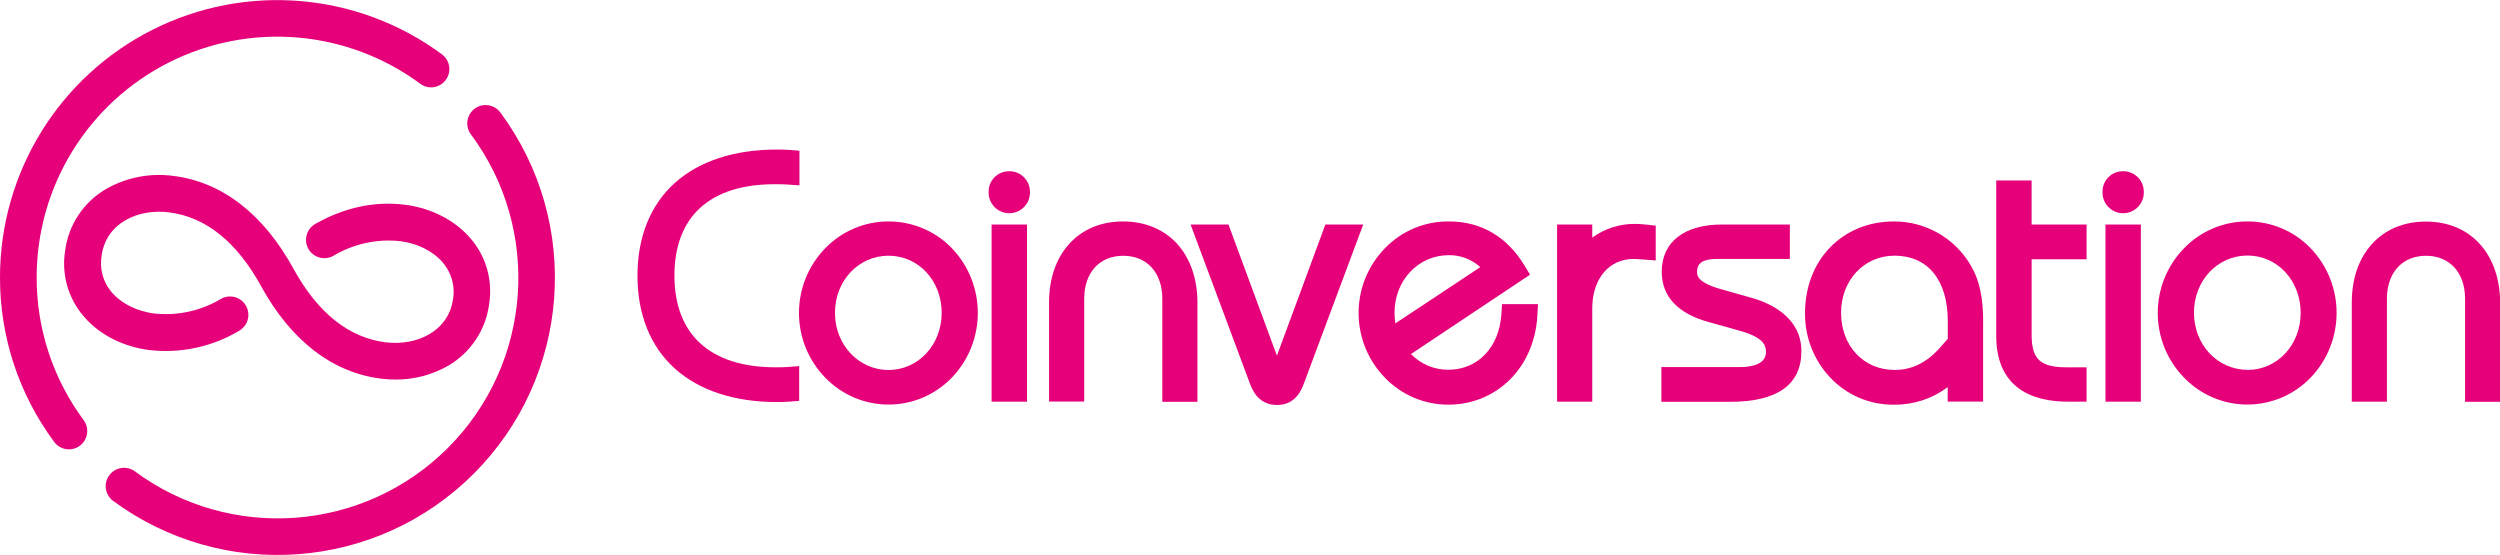
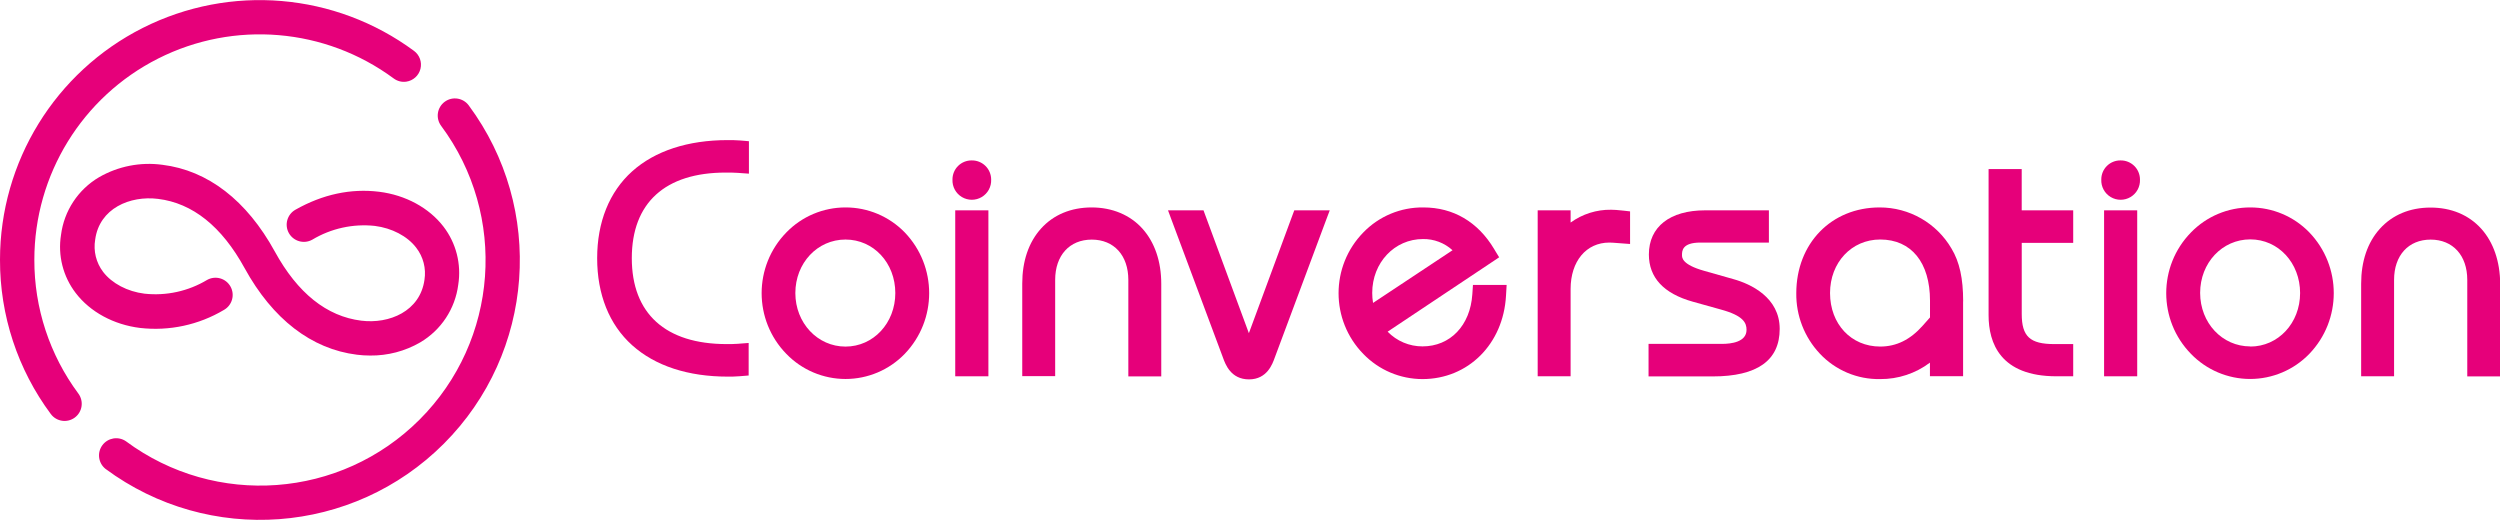
- <svg xmlns="http://www.w3.org/2000/svg" viewBox="0 0 711.26 157.77">
+ <svg xmlns="http://www.w3.org/2000/svg" viewBox="0 0 759.26 157.77">
  <defs>
    <style>.cls-1{fill:#e6007a;}</style>
  </defs>
  <g id="图层_2" data-name="图层 2">
    <g id="图层_1-2" data-name="图层 1">
-       <path class="cls-1" d="M564.22,91.54c0-7-1.1-12-3.54-16.05A25.21,25.21,0,0,0,538.84,63c-14.66,0-25.3,10.95-25.3,26.05a26.3,26.3,0,0,0,7.11,18.31A24.48,24.48,0,0,0,539,115.13a24.77,24.77,0,0,0,15.13-5v4.12h10.07V91.54Zm-10.07,4.87-.26.29-1.95,2.2c-3.78,4.27-8,6.35-12.92,6.35-8.82,0-15.23-6.84-15.23-16.26,0-9.27,6.55-16.25,15.23-16.25,9.48,0,15.13,7,15.13,18.59Z" />
+       <path class="cls-1" d="M596.22,91.54c0-7-1.1-12-3.54-16.05A25.21,25.21,0,0,0,570.84,63c-14.66,0-25.3,10.95-25.3,26.05a26.3,26.3,0,0,0,7.11,18.31A24.48,24.48,0,0,0,571,115.13a24.77,24.77,0,0,0,15.13-5v4.12h10.07V91.54Zm-10.07,4.87-.26.29-1.95,2.2c-3.78,4.27-8,6.35-12.92,6.35-8.82,0-15.23-6.84-15.23-16.26,0-9.27,6.55-16.25,15.23-16.25,9.48,0,15.13,7,15.13,18.59Z" />
      <path class="cls-1" d="M224.1,104.41c-1.11.09-2.34.09-3.42.09-18.57,0-28.8-9.27-28.8-26.09s10.13-26,28.52-26c1.23,0,2.51,0,3.71.09l1.19.09,2.15.15V42.89l-1.84-.16-1-.08c-1.25-.1-2.45-.1-3.62-.1-12.06,0-22.08,3.28-29,9.49s-10.63,15.39-10.63,26.37S185,98.58,192,104.86s17,9.52,29,9.52c1.07,0,2.28,0,3.53-.11l1-.08,1.84-.15v-9.88l-2.15.16Z" />
-       <path class="cls-1" d="M252.78,63a25,25,0,0,0-17.95,7.58,26.41,26.41,0,0,0,0,36.91,25,25,0,0,0,35.92,0,26.63,26.63,0,0,0,0-36.93A25,25,0,0,0,252.78,63ZM267.91,89c0,9.11-6.65,16.26-15.13,16.26S237.55,98.1,237.55,89s6.69-16.25,15.23-16.25S267.91,79.87,267.91,89Z" />
-       <path class="cls-1" d="M287.1,48.72a5.77,5.77,0,0,0-5.83,5.83,5.88,5.88,0,1,0,11.75,0A5.81,5.81,0,0,0,287.1,48.72Z" />
-       <polygon class="cls-1" points="284.11 63.88 282.11 63.88 282.11 65.88 282.11 112.28 282.11 114.28 284.11 114.28 290.18 114.28 292.18 114.28 292.18 112.28 292.18 65.88 292.18 63.88 290.18 63.88 284.11 63.88" />
-       <path class="cls-1" d="M319.54,63c-6.27,0-11.59,2.22-15.37,6.41s-5.71,9.93-5.71,16.73v28.1h10V85c0-7.43,4.36-12.23,11.11-12.23s11.11,4.8,11.11,12.23v29.31h10V86.18c0-6.8-2-12.59-5.71-16.73S325.81,63,319.54,63Z" />
-       <path class="cls-1" d="M387.85,63.88H377.08l-.49,1.31-13.3,36-13.3-36-.48-1.31H338.73l1,2.7,15.72,42.11c.7,1.94,2.36,6.53,7.88,6.53s7.14-4.75,7.79-6.54l15.71-42.1Z" />
-       <path class="cls-1" d="M429.22,86.53h-1.88l-.12,1.86-.07,1c-.62,9.45-6.7,15.81-15.14,15.81a14.69,14.69,0,0,1-10.58-4.47L433.72,79.2l1.58-1.06-1-1.63-.55-.92C428.82,67.38,421.39,63,412.29,63a24.94,24.94,0,0,0-18.23,7.58,26.4,26.4,0,0,0,0,36.93A25,25,0,0,0,412,115.13c13.89,0,24.57-10.65,25.38-25.31l.07-1.18.12-2.11h-8.36ZM421.14,76,397,92a18,18,0,0,1-.25-3.05c0-9.17,6.76-16.35,15.41-16.35A13,13,0,0,1,421.14,76Z" />
-       <path class="cls-1" d="M468.32,63.9a29.23,29.23,0,0,0-3-.2A20.46,20.46,0,0,0,453,67.59V63.88h-10v50.4h10V87.77c0-8.43,4.73-14.1,11.77-14.1.62,0,1.52.07,2.55.15l1.59.12,2.15.16V64.2L469.31,64Z" />
-       <path class="cls-1" d="M498.43,84.77l-8.88-2.52c-6.72-1.89-6.72-4-6.72-4.77,0-1.24,0-3.81,5.59-3.81h20.8V63.88H489.83c-10.68,0-17.06,5-17.06,13.41,0,7,4.48,11.86,13.32,14.33L494.62,94c6.87,1.86,7.81,4.06,7.81,6.17,0,3.72-4.67,4.27-7.46,4.27h-22.3v9.88h19.49c13.5,0,20.34-4.85,20.34-14.43S503.69,86.23,498.43,84.77Z" />
-       <path class="cls-1" d="M578,63.88V51.34H567.94V95.73c0,8.46,3.58,18.55,20.62,18.55h5.08V104.5H587.9c-7.39,0-9.89-2.31-9.89-9.15V73.76h15.63V63.88H578Z" />
-       <polygon class="cls-1" points="601.02 63.88 599.02 63.88 599.02 65.88 599.02 112.28 599.02 114.28 601.02 114.28 607.08 114.28 609.08 114.28 609.08 112.28 609.08 65.88 609.08 63.88 607.08 63.88 601.02 63.88" />
-       <path class="cls-1" d="M604,48.72a5.77,5.77,0,0,0-5.83,5.83,5.88,5.88,0,1,0,11.75,0A5.81,5.81,0,0,0,604,48.72Z" />
-       <path class="cls-1" d="M639.42,63a25,25,0,0,0-18,7.58,26.39,26.39,0,0,0,0,36.91,25,25,0,0,0,35.91,0,26.63,26.63,0,0,0,0-36.93A24.92,24.92,0,0,0,639.42,63Zm0,42.21c-8.54,0-15.23-7.15-15.23-16.26s6.69-16.25,15.23-16.25S654.55,79.87,654.55,89,647.9,105.25,639.42,105.25Z" />
-       <path class="cls-1" d="M705.55,69.45c-3.79-4.19-9.11-6.41-15.38-6.41s-11.58,2.22-15.37,6.41-5.71,9.93-5.71,16.73v28.1h10V85c0-7.43,4.36-12.23,11.11-12.23s11.12,4.8,11.12,12.23v29.31h10V86.18C711.26,79.38,709.28,73.59,705.55,69.45Z" />
+       <path class="cls-1" d="M256.78,63a25,25,0,0,0-17.95,7.58,26.41,26.41,0,0,0,0,36.91,25,25,0,0,0,35.92,0,26.63,26.63,0,0,0,0-36.93A25,25,0,0,0,256.78,63ZM271.91,89c0,9.11-6.65,16.26-15.13,16.26S241.55,98.1,241.55,89s6.69-16.25,15.23-16.25S271.91,79.87,271.91,89Z" />
+       <path class="cls-1" d="M295.1,48.72a5.77,5.77,0,0,0-5.83,5.83,5.88,5.88,0,1,0,11.75,0A5.81,5.81,0,0,0,295.1,48.72Z" />
+       <polygon class="cls-1" points="292.11 63.88 290.11 63.88 290.11 65.88 290.11 112.28 290.11 114.28 292.11 114.28 298.18 114.28 300.18 114.28 300.18 112.28 300.18 65.88 300.18 63.88 298.18 63.88 292.11 63.88" />
+       <path class="cls-1" d="M331.54,63c-6.27,0-11.59,2.22-15.37,6.41s-5.71,9.93-5.71,16.73v28.1h10V85c0-7.43,4.36-12.23,11.11-12.23s11.11,4.8,11.11,12.23v29.31h10V86.18c0-6.8-2-12.59-5.71-16.73S337.81,63,331.54,63Z" />
+       <path class="cls-1" d="M403.85,63.88H393.08l-.49,1.31-13.3,36-13.3-36-.48-1.31H354.73l1,2.7,15.72,42.11c.7,1.94,2.36,6.53,7.88,6.53s7.14-4.75,7.79-6.54l15.71-42.1Z" />
+       <path class="cls-1" d="M449.22,86.53h-1.88l-.12,1.86-.07,1c-.62,9.45-6.7,15.81-15.14,15.81a14.69,14.69,0,0,1-10.58-4.47L453.72,79.2l1.58-1.06-1-1.63-.55-.92C448.82,67.38,441.39,63,432.29,63a24.94,24.94,0,0,0-18.23,7.58,26.4,26.4,0,0,0,0,36.93A25,25,0,0,0,432,115.13c13.89,0,24.57-10.65,25.38-25.31l.07-1.18.12-2.11h-8.36ZM441.14,76,417,92a18,18,0,0,1-.25-3.05c0-9.17,6.76-16.35,15.41-16.35A13,13,0,0,1,441.14,76Z" />
+       <path class="cls-1" d="M492.32,63.9a29.23,29.23,0,0,0-3-.2A20.46,20.46,0,0,0,477,67.59V63.88h-10v50.4h10V87.77c0-8.43,4.73-14.1,11.77-14.1.62,0,1.52.07,2.55.15l1.59.12,2.15.16V64.2L493.31,64Z" />
+       <path class="cls-1" d="M526.43,84.77l-8.88-2.52c-6.72-1.89-6.72-4-6.72-4.77,0-1.24,0-3.81,5.59-3.81h20.8V63.88H517.83c-10.68,0-17.06,5-17.06,13.41,0,7,4.48,11.86,13.32,14.33L522.62,94c6.87,1.86,7.81,4.06,7.81,6.17,0,3.72-4.67,4.27-7.46,4.27h-22.3v9.88h19.49c13.5,0,20.34-4.85,20.34-14.43S531.69,86.23,526.43,84.77Z" />
+       <path class="cls-1" d="M614,63.88V51.34H603.94V95.73c0,8.46,3.58,18.55,20.62,18.55h5.08V104.5H623.9c-7.39,0-9.89-2.31-9.89-9.15V73.76h15.63V63.88H614Z" />
+       <polygon class="cls-1" points="641.02 63.88 639.02 63.88 639.02 65.88 639.02 112.28 639.02 114.28 641.02 114.28 647.08 114.28 649.08 114.28 649.08 112.28 649.08 65.88 649.08 63.88 647.08 63.88 641.02 63.88" />
+       <path class="cls-1" d="M644,48.72a5.77,5.77,0,0,0-5.83,5.83,5.88,5.88,0,1,0,11.75,0A5.81,5.81,0,0,0,644,48.72Z" />
+       <path class="cls-1" d="M683.42,63a25,25,0,0,0-18,7.58,26.39,26.39,0,0,0,0,36.91,25,25,0,0,0,35.91,0,26.63,26.63,0,0,0,0-36.93A24.92,24.92,0,0,0,683.42,63Zm0,42.21c-8.54,0-15.23-7.15-15.23-16.26s6.69-16.25,15.23-16.25S698.55,79.87,698.55,89,691.9,105.25,683.42,105.25Z" />
+       <path class="cls-1" d="M753.55,69.45c-3.79-4.19-9.11-6.41-15.38-6.41s-11.58,2.22-15.37,6.41-5.71,9.93-5.71,16.73v28.1h10V85c0-7.43,4.36-12.23,11.11-12.23s11.12,4.8,11.12,12.23v29.31h10V86.18C759.26,79.38,757.28,73.59,753.55,69.45Z" />
      <path class="cls-1" d="M10.43,78.88A68.46,68.46,0,0,1,119.53,23.8a5.16,5.16,0,0,0,3.87,1,5.21,5.21,0,0,0,2.33-9.35A78.88,78.88,0,0,0,0,78.88a78.22,78.22,0,0,0,15.42,46.85,5.21,5.21,0,1,0,8.38-6.2A67.88,67.88,0,0,1,10.43,78.88Z" />
      <path class="cls-1" d="M142.35,32a5.22,5.22,0,0,0-7.29-1.09,5.21,5.21,0,0,0-1.1,7.29A68.45,68.45,0,0,1,38.23,134a5.22,5.22,0,0,0-6.2,8.39A78.89,78.89,0,0,0,142.35,32Z" />
      <path class="cls-1" d="M48,60.4c10.49,1.29,19.33,8.35,26.27,21,8.52,15.52,20.32,24.62,34.14,26.33a32.06,32.06,0,0,0,4,.25,29.69,29.69,0,0,0,15.22-4,23.84,23.84,0,0,0,11.54-17.5,23.06,23.06,0,0,0-4.47-17.64c-4.41-5.74-11.53-9.6-19.55-10.6-8.59-1.06-17.15.77-25.42,5.45a5.22,5.22,0,0,0-2,7.1,5.23,5.23,0,0,0,7.11,2,30.59,30.59,0,0,1,19-4.18c5.18.65,9.88,3.11,12.55,6.6A12.68,12.68,0,0,1,128.91,85c-1.33,9.52-10.66,13.44-19.18,12.39-10.5-1.3-19.34-8.36-26.27-21C74.94,60.86,63.13,51.75,49.32,50.05a30.37,30.37,0,0,0-19.25,3.78A23.82,23.82,0,0,0,18.53,71.34,23,23,0,0,0,23,89c4.4,5.75,11.53,9.61,19.55,10.6A40.75,40.75,0,0,0,68,94.13a5.23,5.23,0,0,0,2-7.11,5.21,5.21,0,0,0-7.11-2,30.51,30.51,0,0,1-19,4.17c-5.19-.64-9.88-3.11-12.56-6.6a12.7,12.7,0,0,1-2.42-9.84C30.19,63.26,39.51,59.35,48,60.4Z" />
    </g>
  </g>
</svg>
